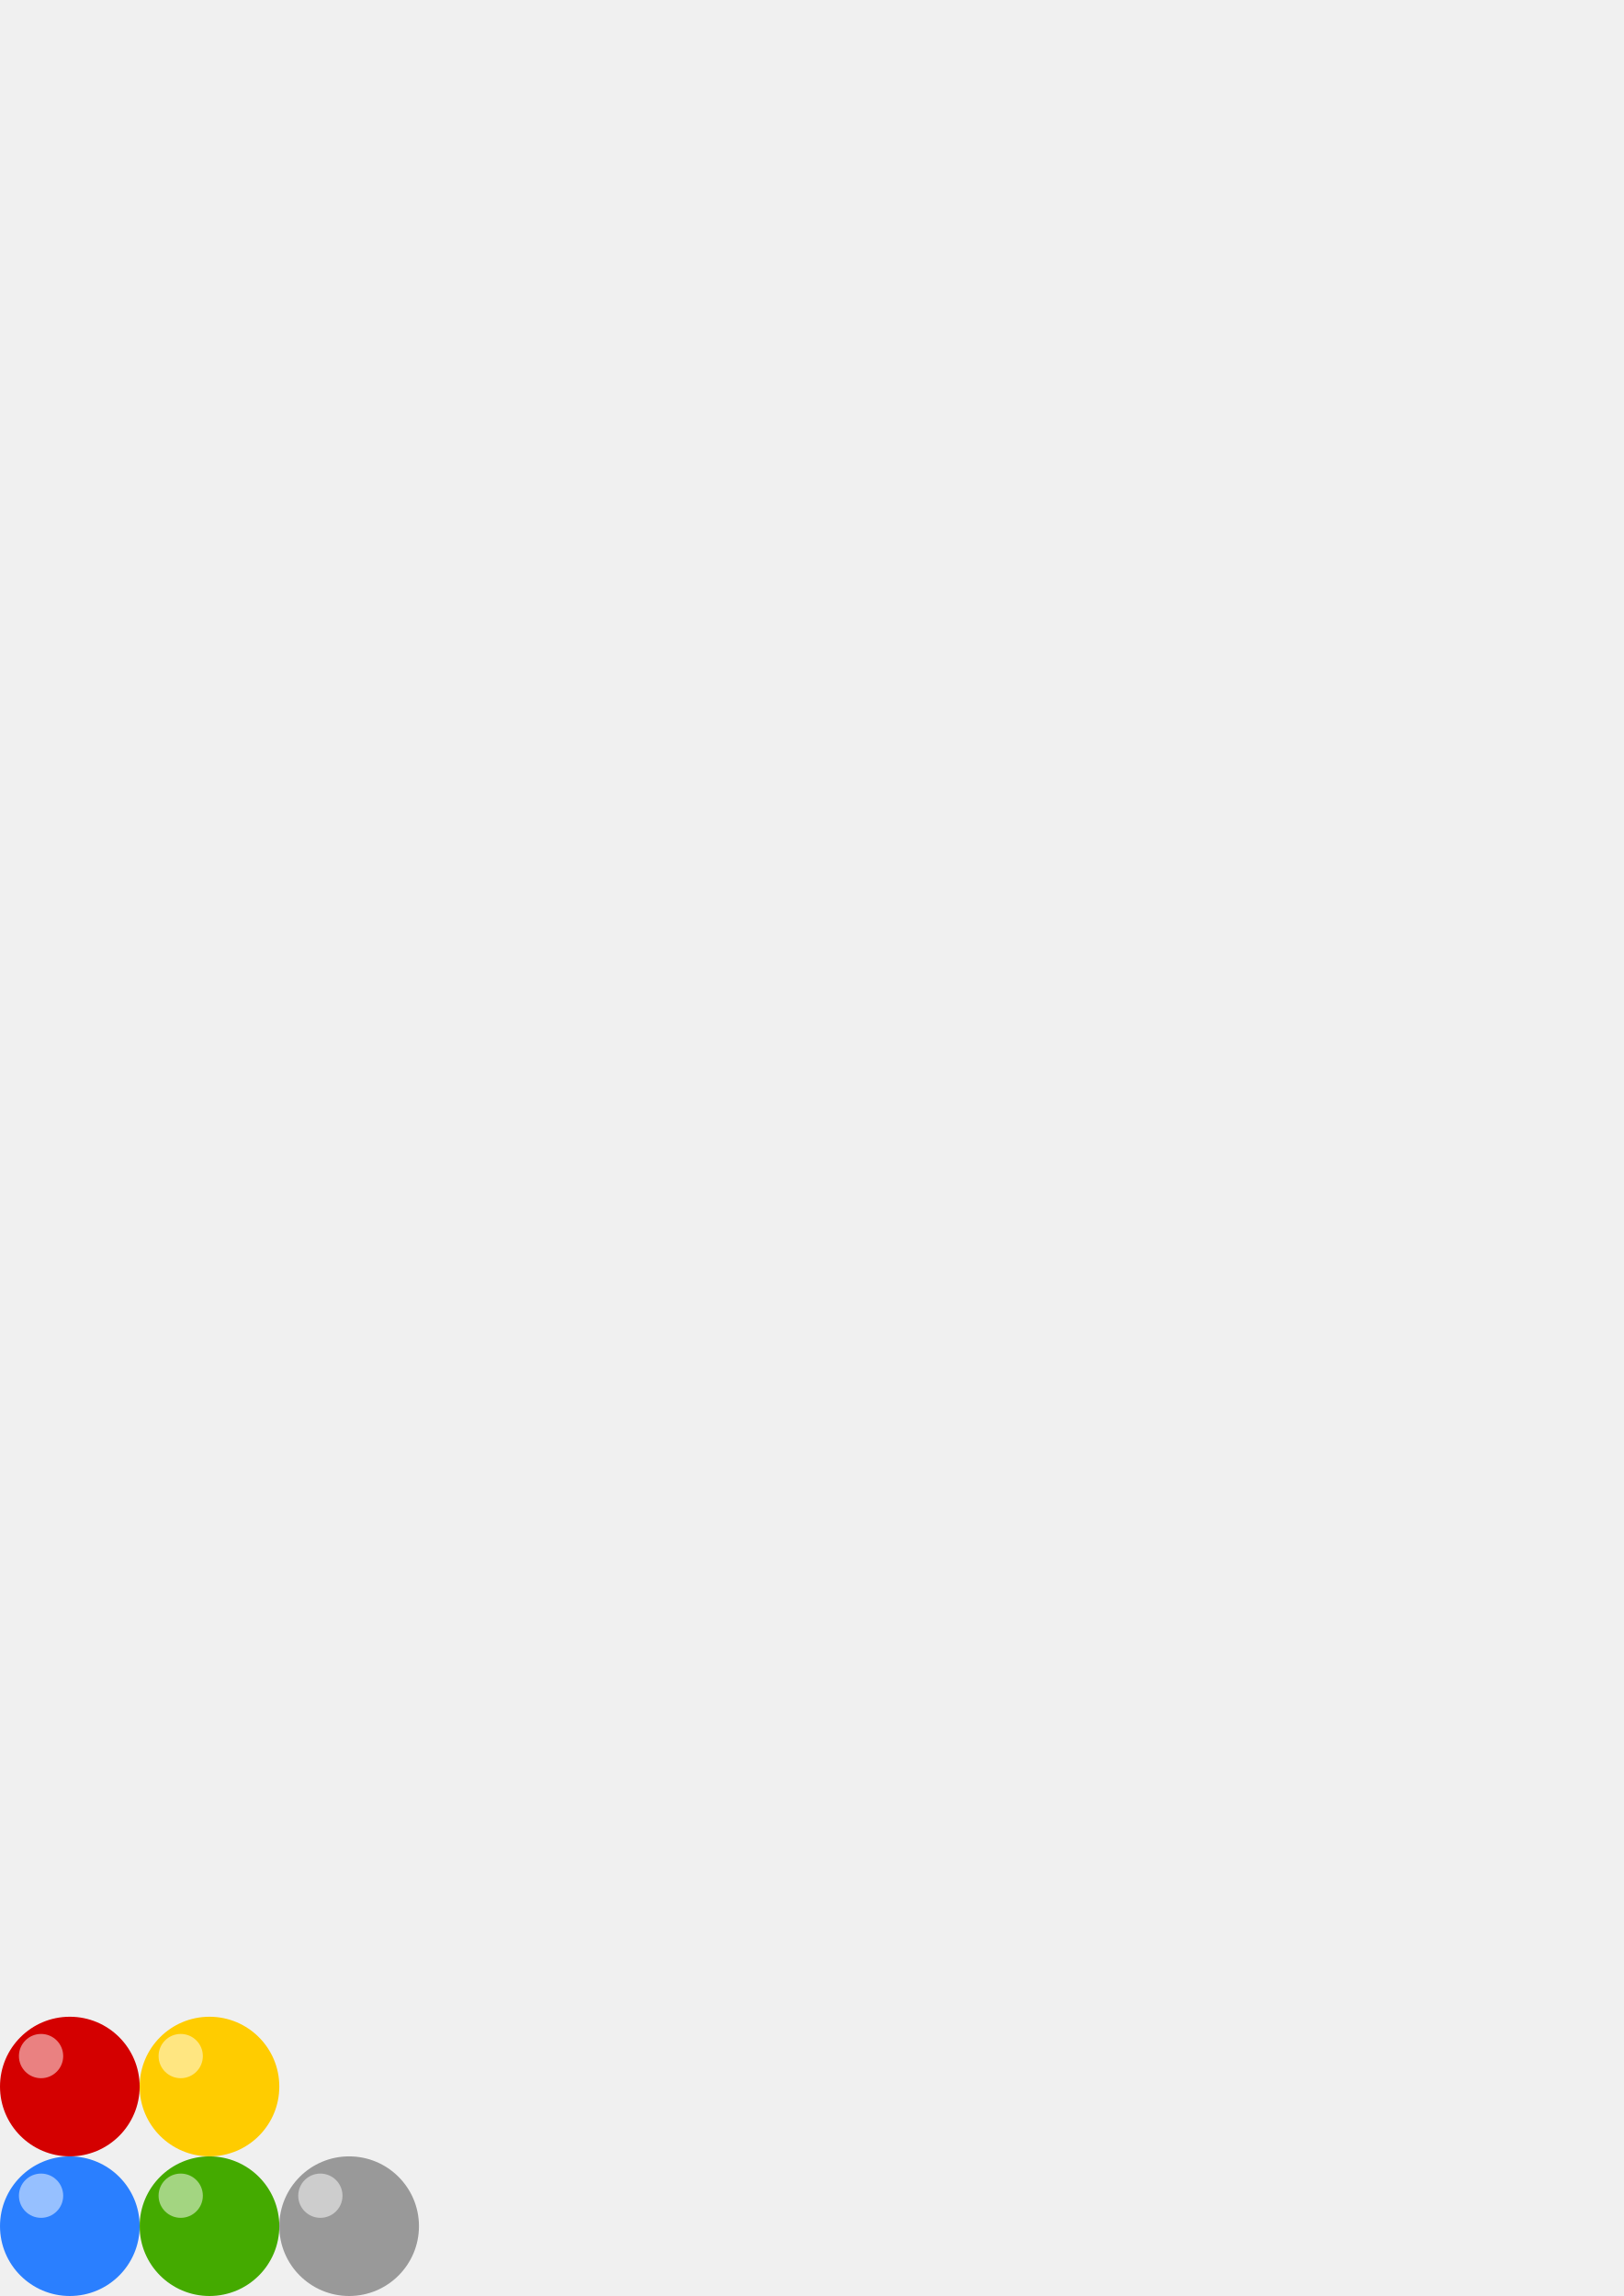
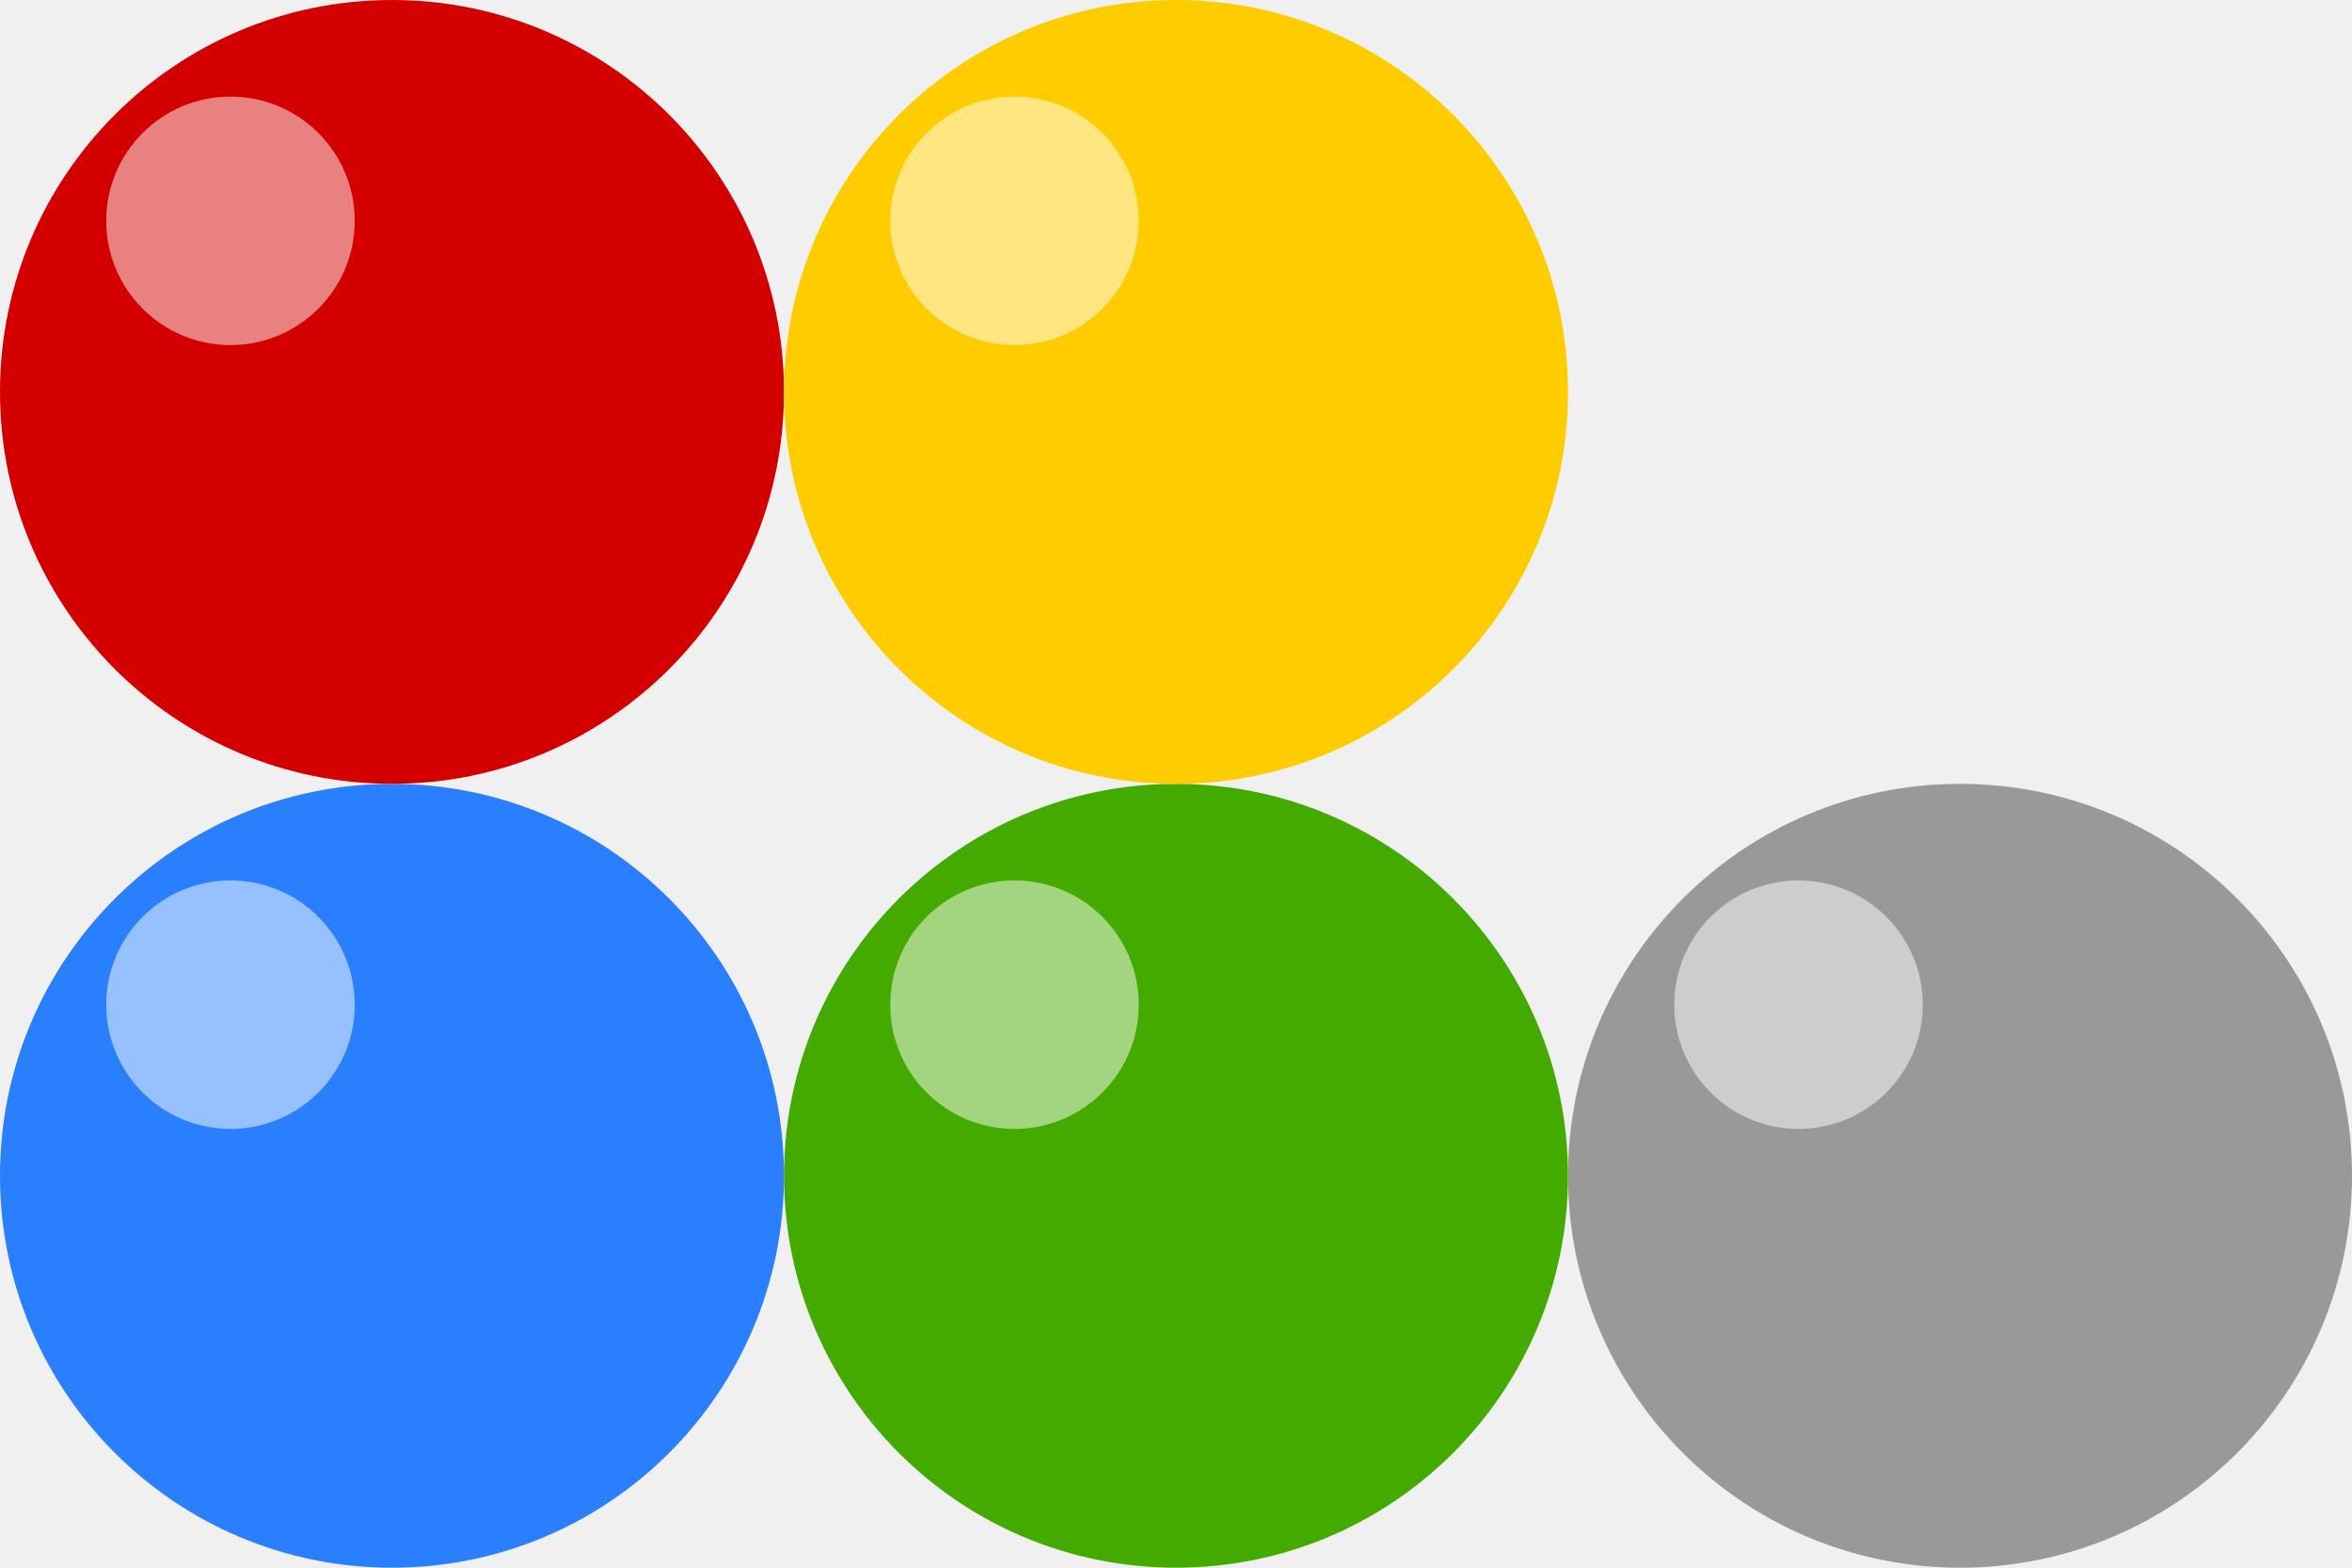
- <svg xmlns="http://www.w3.org/2000/svg" width="210mm" height="297mm" viewBox="0 0 744.094 1052.362" id="svg4276" version="1.1">
+ <svg xmlns="http://www.w3.org/2000/svg" width="192" height="128" viewBox="0 0 192 128" id="svg4276" version="1.1">
  <defs id="defs4278" />
-   <g id="layer1">
+   <g id="layer1" transform="translate(3.4472656e-7,-924.3622)">
    <g transform="matrix(1.6,0,0,1.6,-97.58073,60.98183)" id="g4530">
      <circle cy="599.613" cx="80.988" id="circle4532" style="opacity:1;fill:#2a7fff;fill-opacity:1;fill-rule:nonzero;stroke:none;stroke-width:5;stroke-linecap:butt;stroke-linejoin:miter;stroke-miterlimit:3.5;stroke-dasharray:none;stroke-dashoffset:0;stroke-opacity:1" r="20" />
      <circle cy="590.882" cx="72.748" id="circle4534" style="opacity:0.507;fill:#ffffff;fill-opacity:1;fill-rule:nonzero;stroke:none;stroke-width:5;stroke-linecap:butt;stroke-linejoin:miter;stroke-miterlimit:3.5;stroke-dasharray:none;stroke-dashoffset:0;stroke-opacity:1" r="6.34" />
    </g>
    <g id="g4542" transform="matrix(1.6,0,0,1.6,-14.70782,-4.149612)">
      <circle r="20" cy="600.32" cx="29.192" id="circle4544" style="opacity:1;fill:#d40000;fill-opacity:1;fill-rule:nonzero;stroke:none;stroke-width:5;stroke-linecap:butt;stroke-linejoin:miter;stroke-miterlimit:3.5;stroke-dasharray:none;stroke-dashoffset:0;stroke-opacity:1" />
      <circle r="6.34" cy="591.589" cx="20.952" id="circle4546" style="opacity:0.507;fill:#ffffff;fill-opacity:1;fill-rule:nonzero;stroke:none;stroke-width:5;stroke-linecap:butt;stroke-linejoin:miter;stroke-miterlimit:3.5;stroke-dasharray:none;stroke-dashoffset:0;stroke-opacity:1" />
    </g>
    <g id="g4560" transform="matrix(1.560512,0,0,1.560512,-132.6897,85.44936)">
      <circle r="20.506" cy="599.107" cx="146.548" id="circle4562" style="opacity:1;fill:#44aa00;fill-opacity:1;fill-rule:nonzero;stroke:none;stroke-width:5;stroke-linecap:butt;stroke-linejoin:miter;stroke-miterlimit:3.5;stroke-dasharray:none;stroke-dashoffset:0;stroke-opacity:1" />
      <circle r="6.5" cy="590.155" cx="138.099" id="circle4564" style="opacity:0.507;fill:#ffffff;fill-opacity:1;fill-rule:nonzero;stroke:none;stroke-width:5;stroke-linecap:butt;stroke-linejoin:miter;stroke-miterlimit:3.5;stroke-dasharray:none;stroke-dashoffset:0;stroke-opacity:1" />
    </g>
    <g transform="matrix(1.560512,0,0,1.560512,-216.5517,19.24251)" id="g4566">
      <circle r="20.506" cy="600.521" cx="200.288" id="circle4568" style="opacity:1;fill:#ffcc00;fill-opacity:1;fill-rule:nonzero;stroke:none;stroke-width:5;stroke-linecap:butt;stroke-linejoin:miter;stroke-miterlimit:3.5;stroke-dasharray:none;stroke-dashoffset:0;stroke-opacity:1" />
      <circle r="6.5" cy="591.569" cx="191.84" id="circle4570" style="opacity:0.507;fill:#ffffff;fill-opacity:1;fill-rule:nonzero;stroke:none;stroke-width:5;stroke-linecap:butt;stroke-linejoin:miter;stroke-miterlimit:3.5;stroke-dasharray:none;stroke-dashoffset:0;stroke-opacity:1" />
    </g>
    <g id="g4904" transform="matrix(1.6,0,0,1.6,30.41927,60.98183)">
      <circle r="20" style="opacity:1;fill:#999999;fill-opacity:1;fill-rule:nonzero;stroke:none;stroke-width:5;stroke-linecap:butt;stroke-linejoin:miter;stroke-miterlimit:3.5;stroke-dasharray:none;stroke-dashoffset:0;stroke-opacity:1" id="circle4906" cx="80.988" cy="599.613" />
      <circle r="6.34" style="opacity:0.507;fill:#ffffff;fill-opacity:1;fill-rule:nonzero;stroke:none;stroke-width:5;stroke-linecap:butt;stroke-linejoin:miter;stroke-miterlimit:3.5;stroke-dasharray:none;stroke-dashoffset:0;stroke-opacity:1" id="circle4908" cx="72.748" cy="590.882" />
    </g>
  </g>
+   <g id="layer2" style="display:none">
+     <text xml:space="preserve" style="font-style:normal;font-weight:normal;font-size:59.423px;line-height:125%;font-family:sans-serif;letter-spacing:0px;word-spacing:0px;fill:#4d4d4d;fill-opacity:1;stroke:none;stroke-width:1px;stroke-linecap:butt;stroke-linejoin:miter;stroke-opacity:1" x="14.043" y="1052.46" id="text3467" transform="matrix(1.015533,0,0,0.9847044,3.4472656e-7,-924.3622)">
+       <tspan id="tspan3469" x="14.043" y="1052.46">x</tspan>
+     </text>
+     <text transform="matrix(1.069565,0,0,0.9349597,3.4472656e-7,-924.3622)" id="text3489" y="1039.16" x="11.671" style="font-style:normal;font-weight:normal;font-size:59.605px;line-height:125%;font-family:sans-serif;letter-spacing:0px;word-spacing:0px;fill:#4d4d4d;fill-opacity:1;stroke:none;stroke-width:1px;stroke-linecap:butt;stroke-linejoin:miter;stroke-opacity:1" xml:space="preserve">
+       <tspan y="1039.16" x="11.671" id="tspan3491">o</tspan>
+     </text>
+     <text xml:space="preserve" style="font-style:normal;font-weight:normal;font-size:51.08px;line-height:125%;font-family:sans-serif;letter-spacing:0px;word-spacing:0px;fill:#4d4d4d;fill-opacity:1;stroke:none;stroke-width:1px;stroke-linecap:butt;stroke-linejoin:miter;stroke-opacity:1" x="74.525" y="973.12" id="text3493" transform="matrix(1.00078,0,0,0.9992209,3.4472656e-7,-924.3622)">
+       <tspan id="tspan3495" x="74.525" y="973.12">+</tspan>
+     </text>
+     <rect transform="translate(3.4472656e-7,-924.3622)" style="fill:none;fill-opacity:1;stroke:#4d4d4d;stroke-width:4.405;stroke-miterlimit:4;stroke-dasharray:none" id="rect3497" width="27.595" height="27.595" x="82.202" y="1006.564" />
+   </g>
</svg>
